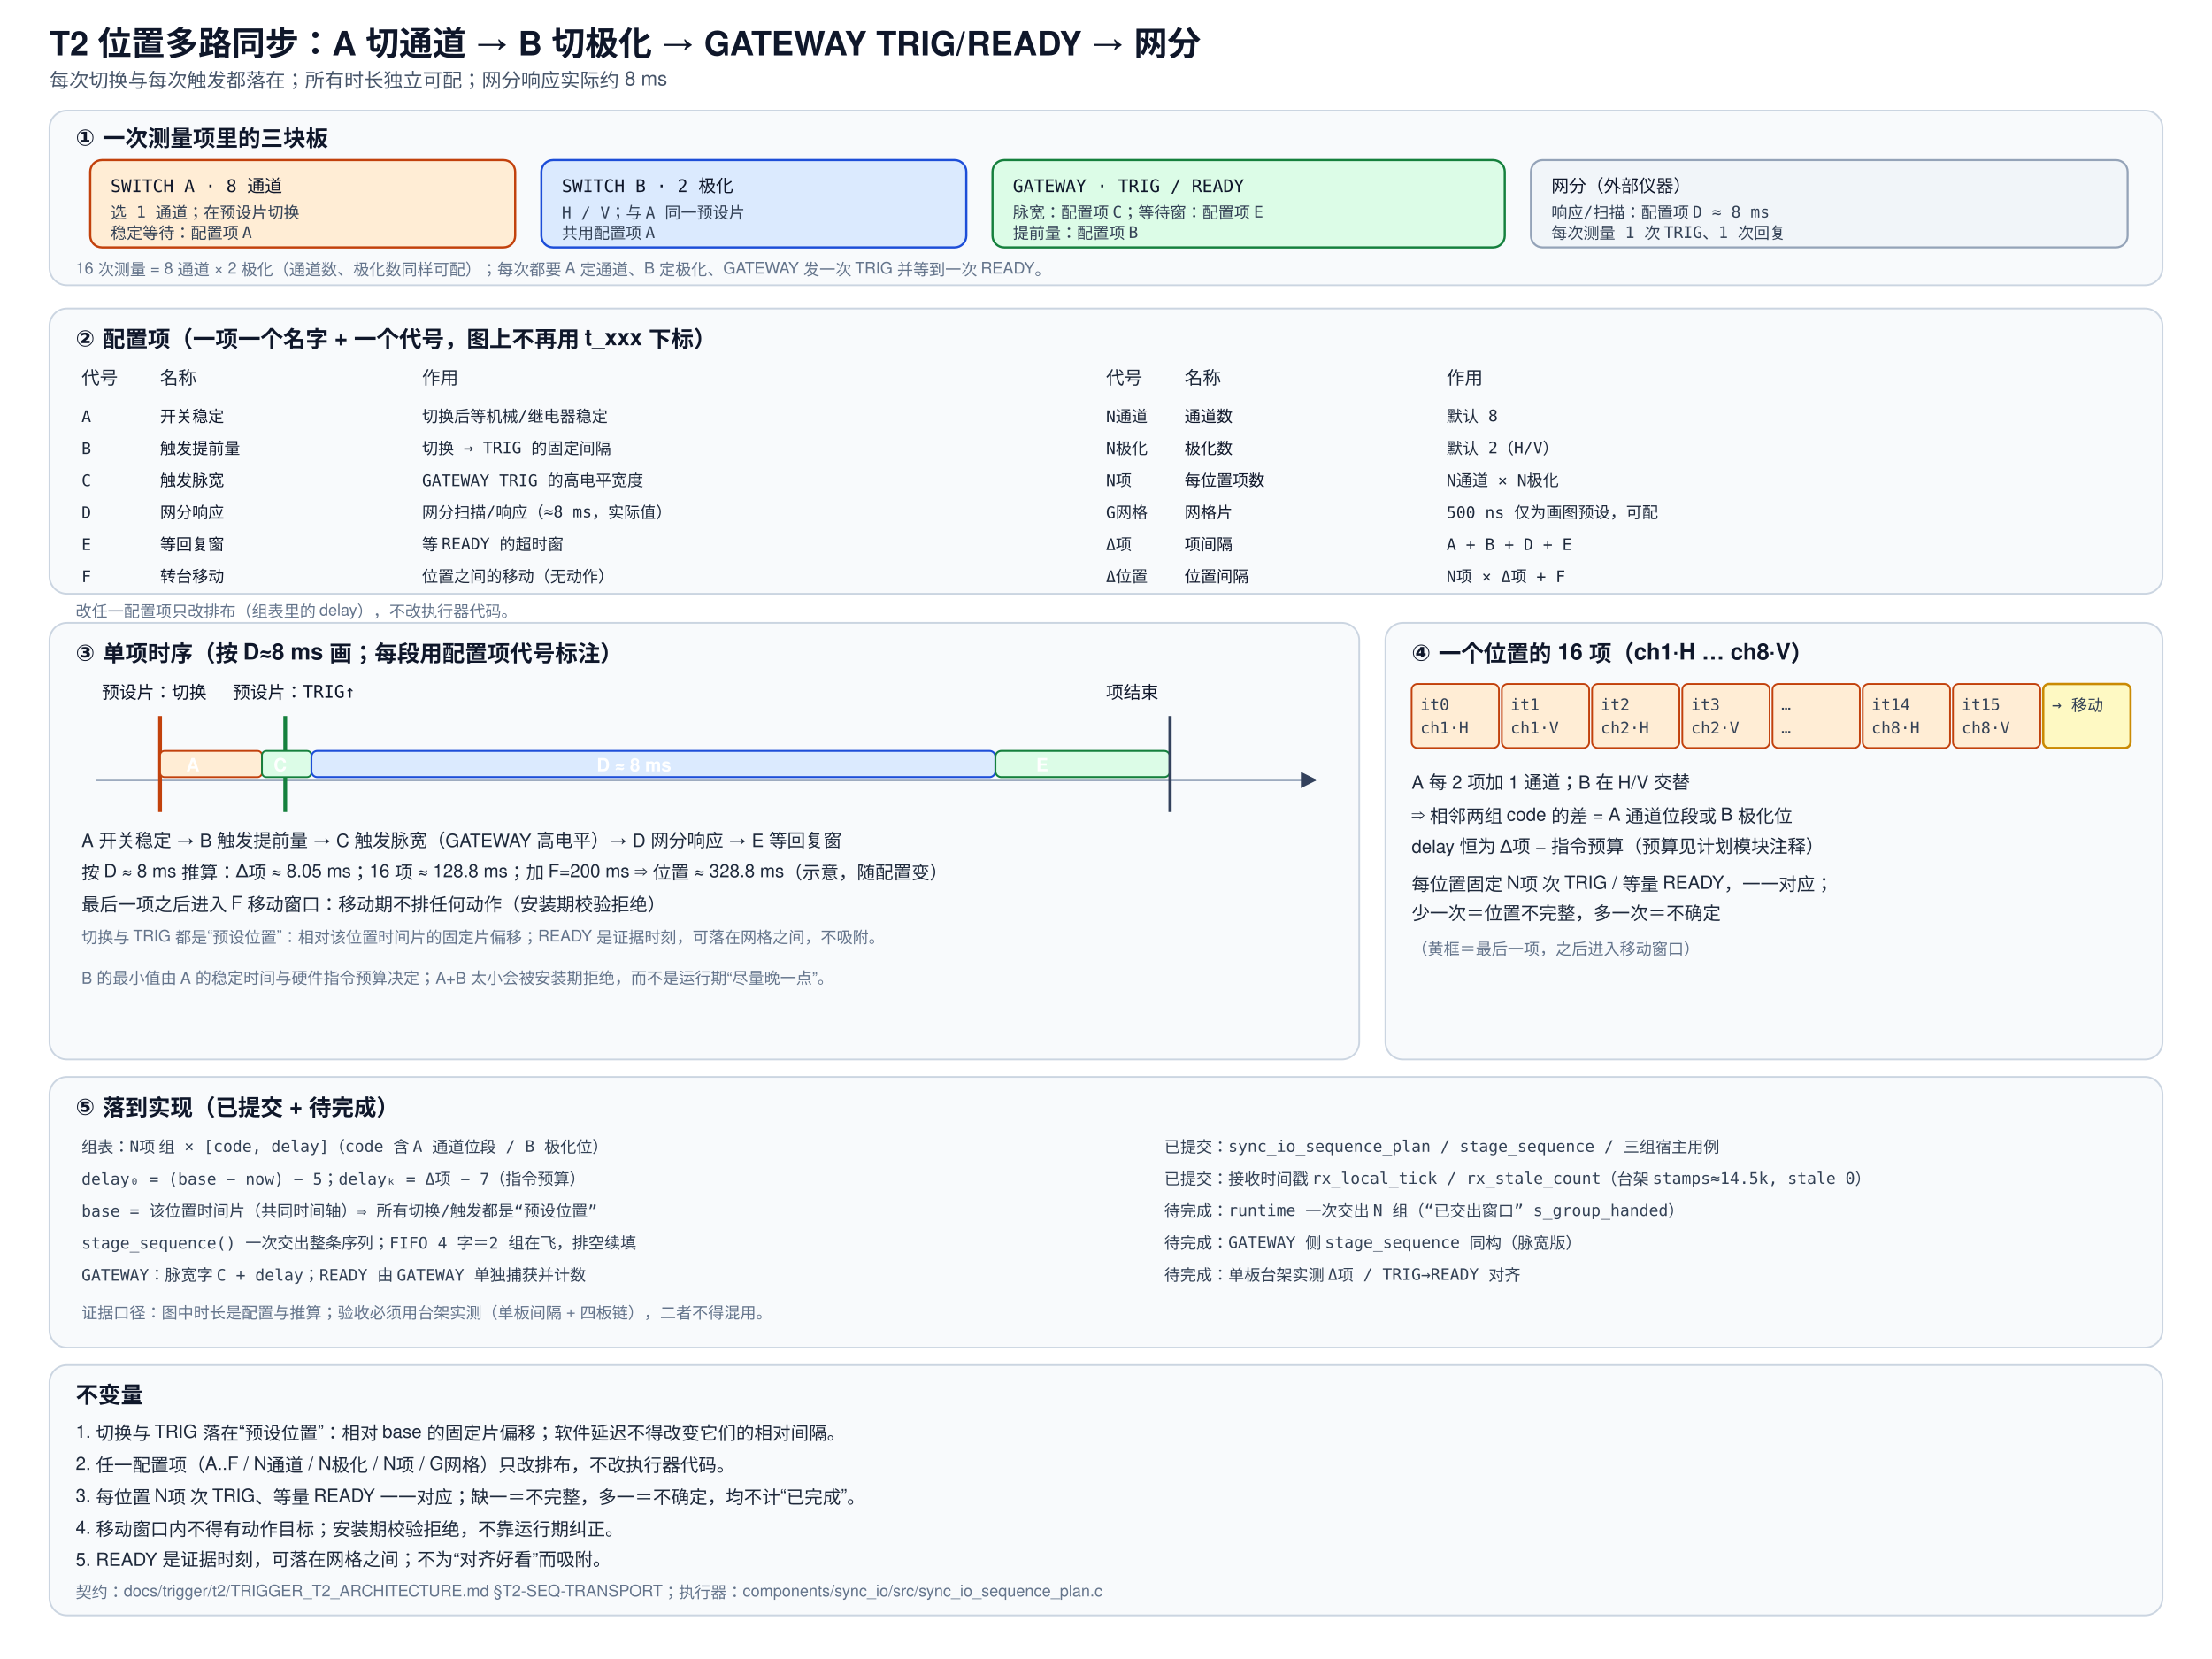
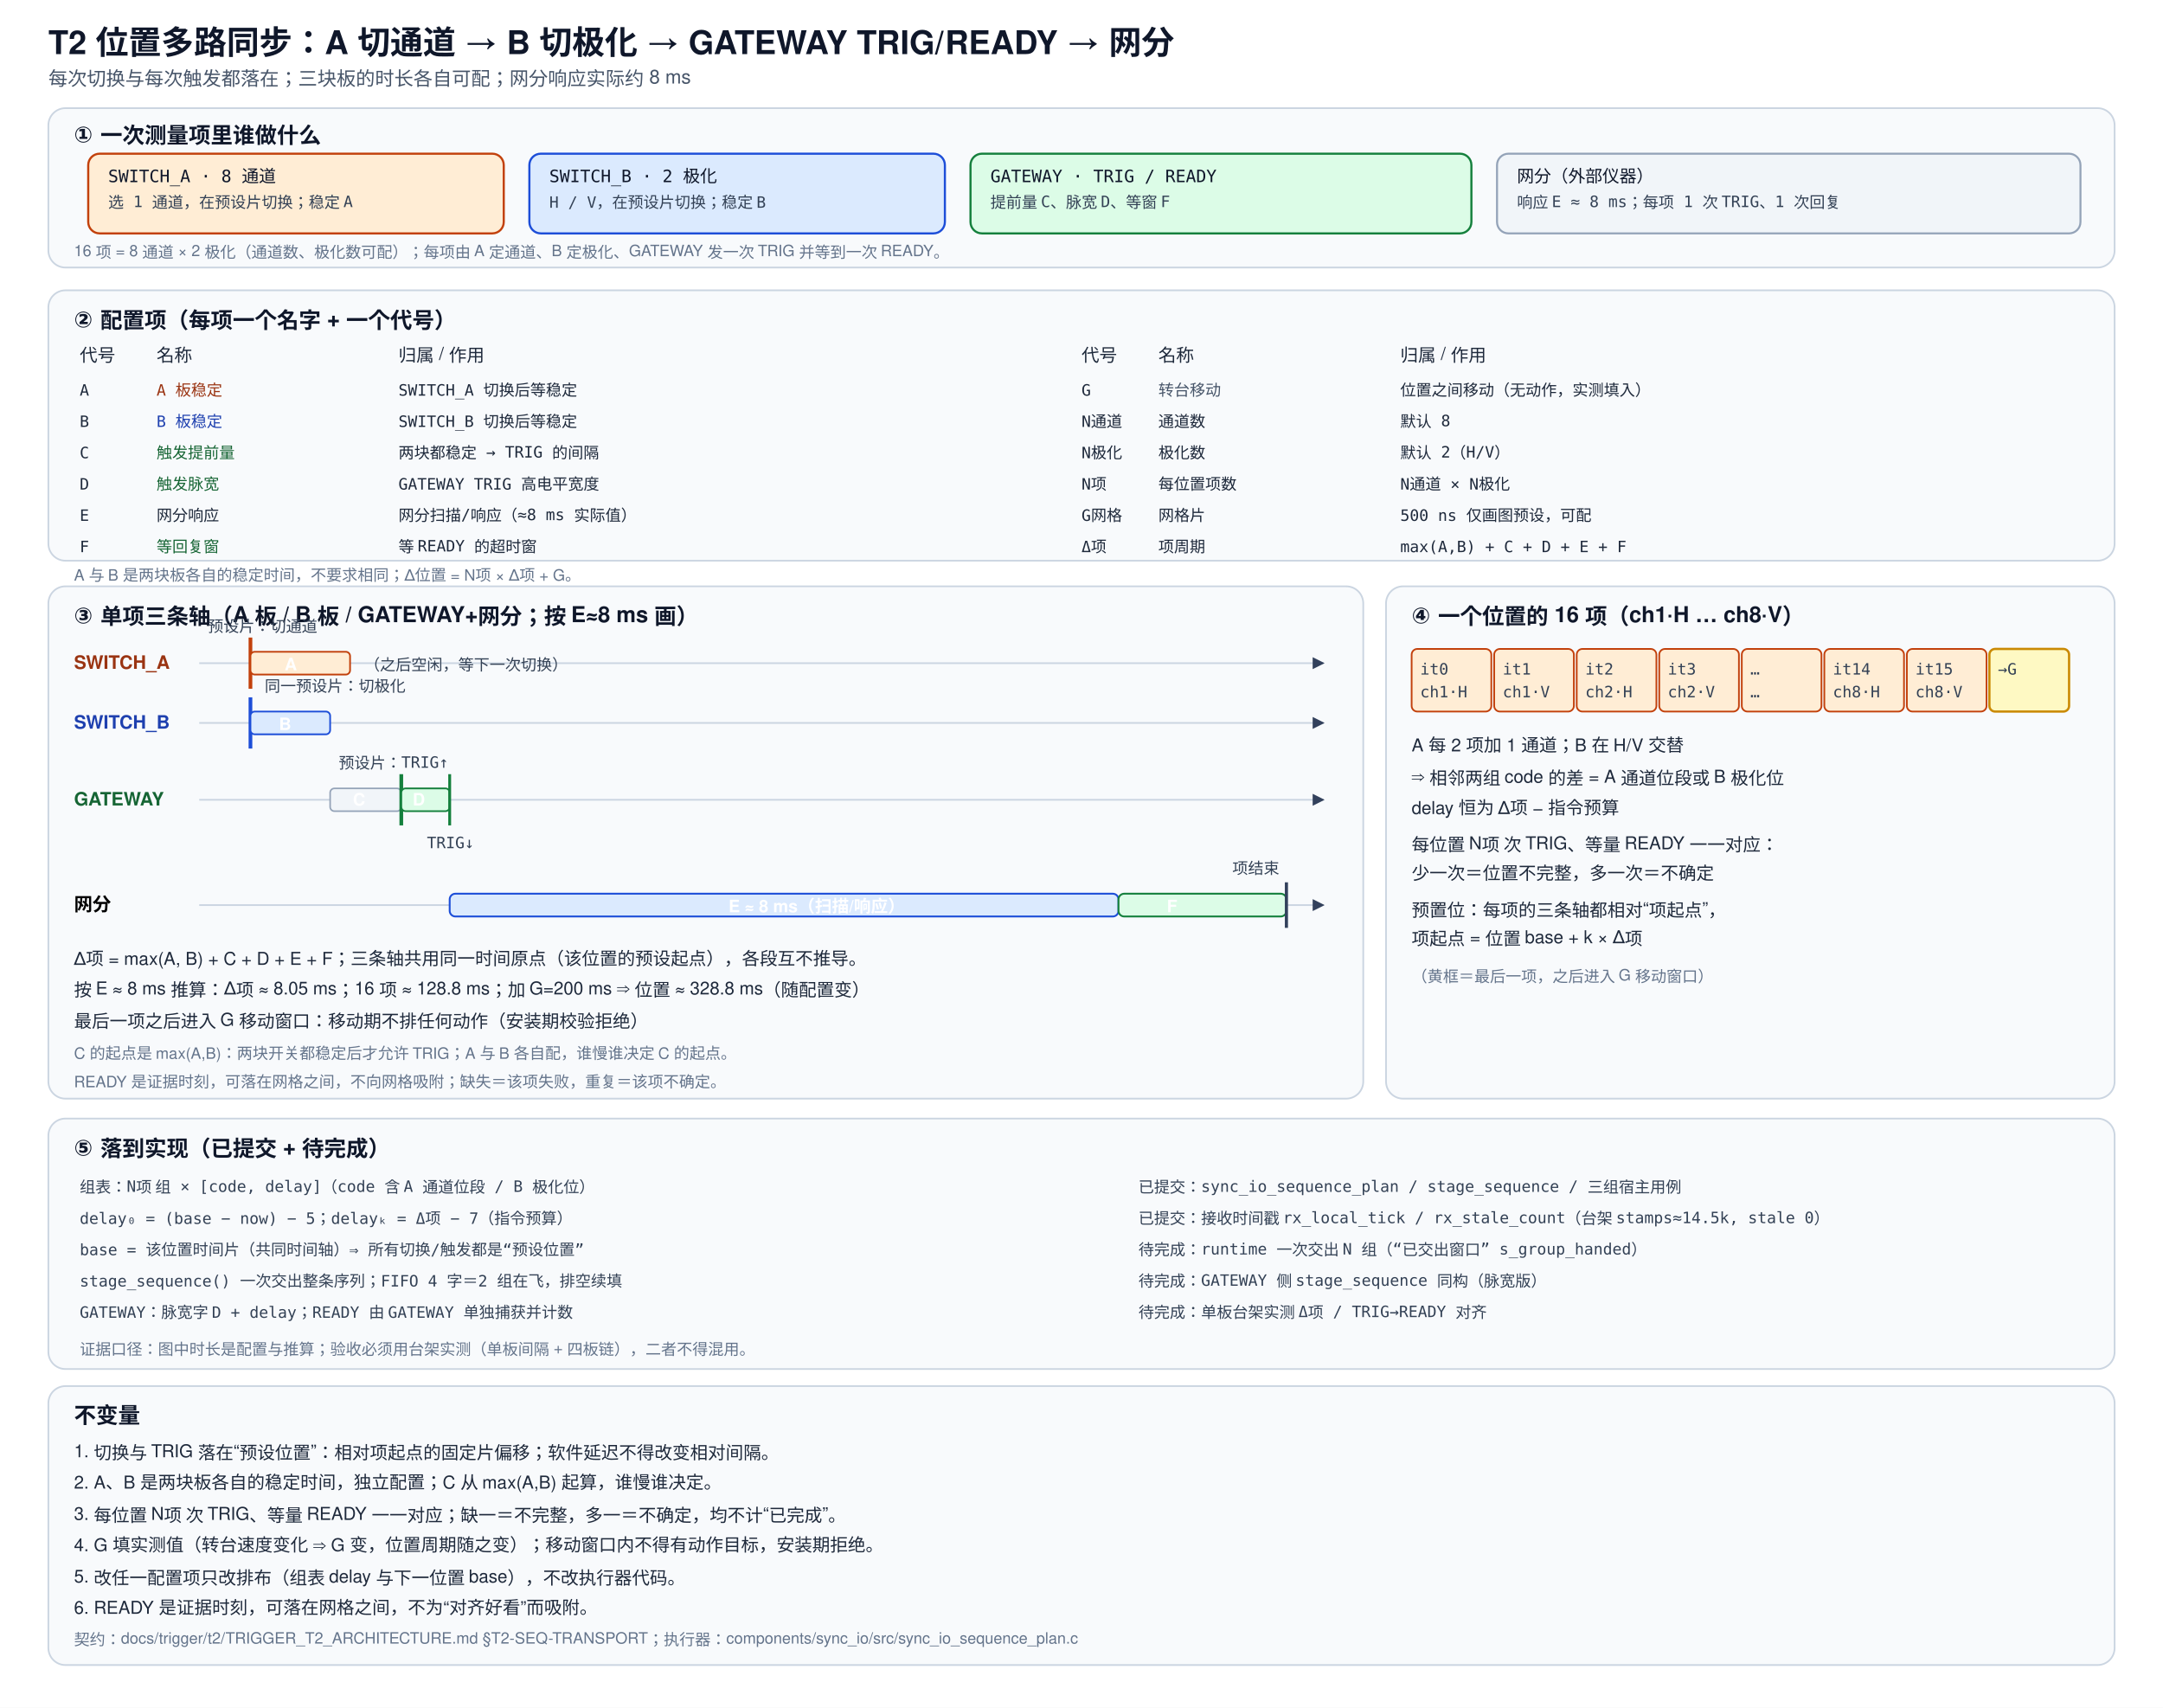
- <svg xmlns="http://www.w3.org/2000/svg" width="1520" height="1140" viewBox="0 0 1520 1140" font-family="Segoe UI, Helvetica, Arial, sans-serif">
+ <svg xmlns="http://www.w3.org/2000/svg" width="1520" height="1200" viewBox="0 0 1520 1200" font-family="Segoe UI, Helvetica, Arial, sans-serif">
  <defs>
    <marker id="a" viewBox="0 0 10 10" refX="9" refY="5" markerWidth="7" markerHeight="7" orient="auto-start-reverse">
      <path d="M0 0 L10 5 L0 10 z" fill="#33415c" />
    </marker>
    <style>
      .t  { font-size: 23px; font-weight: 600; fill: #0f172a; }
      .s  { font-size: 13.5px; fill: #475569; }
      .h  { font-size: 15.5px; font-weight: 600; fill: #0f172a; }
      .l  { font-size: 12.5px; fill: #1e293b; }
      .m  { font-family: Consolas, 'Cascadia Mono', monospace; font-size: 12px; fill: #0f172a; }
      .ms { font-family: Consolas, 'Cascadia Mono', monospace; font-size: 11px; fill: #334155; }
      .n  { font-size: 11px; fill: #64748b; }
      .band{ fill: #f8fafc; stroke: #cbd5e1; stroke-width: 1.2; rx: 12; }
-       .k  { font-size: 12.5px; font-weight: 600; fill: #ffffff; }
+       .k  { font-size: 12px; font-weight: 600; fill: #ffffff; }
      .code{ font-family: Consolas, 'Cascadia Mono', monospace; font-size: 11px; fill: #1e293b; }
+       .track{ font-size: 13px; font-weight: 600; }
    </style>
  </defs>
-   <rect width="1520" height="1140" fill="#ffffff" />
+   <rect width="1520" height="1200" fill="#ffffff" />
  <text class="t" x="34" y="38">T2 位置多路同步：A 切通道 → B 切极化 → GATEWAY TRIG/READY → 网分</text>
-   <text class="s" x="34" y="60">每次切换与每次触发都落在<strong>预设位置</strong>；所有时长独立可配；网分响应实际约 8 ms</text>
-   <rect class="band" x="34" y="76" width="1452" height="120" />
-   <text class="h" x="52" y="100">① 一次测量项里的三块板</text>
+   <text class="s" x="34" y="60">每次切换与每次触发都落在<strong>预设位置</strong>；三块板的时长各自可配；网分响应实际约 8 ms</text>
+   <rect class="band" x="34" y="76" width="1452" height="112" />
+   <text class="h" x="52" y="100">① 一次测量项里谁做什么</text>
  <g>
-     <rect x="62" y="110" width="292" height="60" fill="#ffedd5" stroke="#c2410c" stroke-width="1.5" rx="8" />
-     <text class="m" x="76" y="132" fill="#9a3412">SWITCH_A · 8 通道</text>
-     <text class="ms" x="76" y="150" fill="#9a3412">选 1 通道；在预设片切换</text>
-     <text class="ms" x="76" y="164" fill="#9a3412">稳定等待：配置项 A</text>
-     <rect x="372" y="110" width="292" height="60" fill="#dbeafe" stroke="#1d4ed8" stroke-width="1.5" rx="8" />
-     <text class="m" x="386" y="132" fill="#1e40af">SWITCH_B · 2 极化</text>
-     <text class="ms" x="386" y="150" fill="#1e40af">H / V；与 A 同一预设片</text>
-     <text class="ms" x="386" y="164" fill="#1e40af">共用配置项 A</text>
-     <rect x="682" y="110" width="352" height="60" fill="#dcfce7" stroke="#15803d" stroke-width="1.5" rx="8" />
-     <text class="m" x="696" y="132" fill="#166534">GATEWAY · TRIG / READY</text>
-     <text class="ms" x="696" y="150" fill="#166534">脉宽：配置项 C；等待窗：配置项 E</text>
-     <text class="ms" x="696" y="164" fill="#166534">提前量：配置项 B</text>
-     <rect x="1052" y="110" width="410" height="60" fill="#f1f5f9" stroke="#94a3b8" stroke-width="1.4" rx="8" />
-     <text class="m" x="1066" y="132" fill="#334155">网分（外部仪器）</text>
-     <text class="ms" x="1066" y="150">响应/扫描：配置项 D ≈ 8 ms</text>
-     <text class="ms" x="1066" y="164">每次测量 1 次 TRIG、1 次回复</text>
+     <rect x="62" y="108" width="292" height="56" fill="#ffedd5" stroke="#c2410c" stroke-width="1.5" rx="8" />
+     <text class="m" x="76" y="128" fill="#9a3412">SWITCH_A · 8 通道</text>
+     <text class="ms" x="76" y="146" fill="#9a3412">选 1 通道，在预设片切换；稳定 A</text>
+     <rect x="372" y="108" width="292" height="56" fill="#dbeafe" stroke="#1d4ed8" stroke-width="1.5" rx="8" />
+     <text class="m" x="386" y="128" fill="#1e40af">SWITCH_B · 2 极化</text>
+     <text class="ms" x="386" y="146" fill="#1e40af">H / V，在预设片切换；稳定 B</text>
+     <rect x="682" y="108" width="352" height="56" fill="#dcfce7" stroke="#15803d" stroke-width="1.5" rx="8" />
+     <text class="m" x="696" y="128" fill="#166534">GATEWAY · TRIG / READY</text>
+     <text class="ms" x="696" y="146" fill="#166534">提前量 C、脉宽 D、等窗 F</text>
+     <rect x="1052" y="108" width="410" height="56" fill="#f1f5f9" stroke="#94a3b8" stroke-width="1.4" rx="8" />
+     <text class="m" x="1066" y="128" fill="#334155">网分（外部仪器）</text>
+     <text class="ms" x="1066" y="146">响应 E ≈ 8 ms；每项 1 次 TRIG、1 次回复</text>
  </g>
-   <text class="n" x="52" y="188">16 次测量 = 8 通道 × 2 极化（通道数、极化数同样可配）；每次都要 A 定通道、B 定极化、GATEWAY 发一次 TRIG 并等到一次 READY。</text>
-   <rect class="band" x="34" y="212" width="1452" height="196" />
-   <text class="h" x="52" y="238">② 配置项（一项一个名字 + 一个代号，图上不再用 t_xxx 下标）</text>
+   <text class="n" x="52" y="180">16 项 = 8 通道 × 2 极化（通道数、极化数可配）；每项由 A 定通道、B 定极化、GATEWAY 发一次 TRIG 并等到一次 READY。</text>
+   <rect class="band" x="34" y="204" width="1452" height="190" />
+   <text class="h" x="52" y="230">② 配置项（每项一个名字 + 一个代号）</text>
  <g class="l">
-     <text x="56" y="264">代号</text>
-     <text x="110" y="264">名称</text>
-     <text x="290" y="264">作用</text>
-     <text x="760" y="264">代号</text>
-     <text x="814" y="264">名称</text>
-     <text x="994" y="264">作用</text>
+     <text x="56" y="254">代号</text>
+     <text x="110" y="254">名称</text>
+     <text x="280" y="254">归属 / 作用</text>
+     <text x="760" y="254">代号</text>
+     <text x="814" y="254">名称</text>
+     <text x="984" y="254">归属 / 作用</text>
  </g>
  <g class="code">
-     <text x="56" y="290">A</text>
-     <text x="110" y="290" fill="#0f172a">开关稳定</text>
-     <text x="290" y="290">切换后等机械/继电器稳定</text>
-     <text x="56" y="312">B</text>
-     <text x="110" y="312" fill="#0f172a">触发提前量</text>
-     <text x="290" y="312">切换 → TRIG 的固定间隔</text>
-     <text x="56" y="334">C</text>
-     <text x="110" y="334" fill="#0f172a">触发脉宽</text>
-     <text x="290" y="334">GATEWAY TRIG 的高电平宽度</text>
-     <text x="56" y="356">D</text>
-     <text x="110" y="356" fill="#0f172a">网分响应</text>
-     <text x="290" y="356">网分扫描/响应（≈8 ms，实际值）</text>
-     <text x="56" y="378">E</text>
-     <text x="110" y="378" fill="#0f172a">等回复窗</text>
-     <text x="290" y="378">等 READY 的超时窗</text>
-     <text x="56" y="400">F</text>
-     <text x="110" y="400" fill="#0f172a">转台移动</text>
-     <text x="290" y="400">位置之间的移动（无动作）</text>
-     <text x="760" y="290">N通道</text>
-     <text x="814" y="290" fill="#0f172a">通道数</text>
-     <text x="994" y="290">默认 8</text>
-     <text x="760" y="312">N极化</text>
-     <text x="814" y="312" fill="#0f172a">极化数</text>
-     <text x="994" y="312">默认 2（H/V）</text>
-     <text x="760" y="334">N项</text>
-     <text x="814" y="334" fill="#0f172a">每位置项数</text>
-     <text x="994" y="334">N通道 × N极化</text>
-     <text x="760" y="356">G网格</text>
-     <text x="814" y="356" fill="#0f172a">网格片</text>
-     <text x="994" y="356">500 ns 仅为画图预设，可配</text>
-     <text x="760" y="378">Δ项</text>
-     <text x="814" y="378" fill="#0f172a">项间隔</text>
-     <text x="994" y="378">A + B + D + E</text>
-     <text x="760" y="400">Δ位置</text>
-     <text x="814" y="400" fill="#0f172a">位置间隔</text>
-     <text x="994" y="400">N项 × Δ项 + F</text>
+     <text x="56" y="278">A</text>
+     <text x="110" y="278" fill="#9a3412">A 板稳定</text>
+     <text x="280" y="278">SWITCH_A 切换后等稳定</text>
+     <text x="56" y="300">B</text>
+     <text x="110" y="300" fill="#1e40af">B 板稳定</text>
+     <text x="280" y="300">SWITCH_B 切换后等稳定</text>
+     <text x="56" y="322">C</text>
+     <text x="110" y="322" fill="#166534">触发提前量</text>
+     <text x="280" y="322">两块都稳定 → TRIG 的间隔</text>
+     <text x="56" y="344">D</text>
+     <text x="110" y="344" fill="#166534">触发脉宽</text>
+     <text x="280" y="344">GATEWAY TRIG 高电平宽度</text>
+     <text x="56" y="366">E</text>
+     <text x="110" y="366">网分响应</text>
+     <text x="280" y="366">网分扫描/响应（≈8 ms 实际值）</text>
+     <text x="56" y="388">F</text>
+     <text x="110" y="388" fill="#166534">等回复窗</text>
+     <text x="280" y="388">等 READY 的超时窗</text>
+     <text x="56" y="386" />
+     <text x="760" y="278">G</text>
+     <text x="814" y="278" fill="#475569">转台移动</text>
+     <text x="984" y="278">位置之间移动（无动作，实测填入）</text>
+     <text x="760" y="300">N通道</text>
+     <text x="814" y="300">通道数</text>
+     <text x="984" y="300">默认 8</text>
+     <text x="760" y="322">N极化</text>
+     <text x="814" y="322">极化数</text>
+     <text x="984" y="322">默认 2（H/V）</text>
+     <text x="760" y="344">N项</text>
+     <text x="814" y="344">每位置项数</text>
+     <text x="984" y="344">N通道 × N极化</text>
+     <text x="760" y="366">G网格</text>
+     <text x="814" y="366">网格片</text>
+     <text x="984" y="366">500 ns 仅画图预设，可配</text>
+     <text x="760" y="388">Δ项</text>
+     <text x="814" y="388">项周期</text>
+     <text x="984" y="388">max(A,B) + C + D + E + F</text>
  </g>
-   <text class="n" x="52" y="424">改任一配置项只改排布（组表里的 delay），不改执行器代码。</text>
-   <rect class="band" x="34" y="428" width="900" height="300" />
-   <text class="h" x="52" y="454">③ 单项时序（按 D≈8 ms 画；每段用配置项代号标注）</text>
-   <line x1="66" y1="536" x2="904" y2="536" stroke="#94a3b8" stroke-width="1.6" marker-end="url(#a)" />
-   <line x1="110" y1="492" x2="110" y2="558" stroke="#c2410c" stroke-width="2.6" />
-   <text class="m" x="70" y="480" fill="#9a3412">预设片：切换</text>
-   <rect x="110" y="516" width="70" height="18" fill="#ffedd5" stroke="#c2410c" stroke-width="1.2" rx="3" />
-   <text class="k" x="128" y="530" fill="#9a3412">A</text>
-   <line x1="196" y1="492" x2="196" y2="558" stroke="#15803d" stroke-width="2.6" />
-   <text class="m" x="160" y="480" fill="#166534">预设片：TRIG↑</text>
-   <rect x="180" y="516" width="34" height="18" fill="#dcfce7" stroke="#15803d" stroke-width="1.2" rx="3" />
-   <text class="k" x="188" y="530" fill="#166534">C</text>
-   <rect x="214" y="516" width="470" height="18" fill="#dbeafe" stroke="#1d4ed8" stroke-width="1.3" rx="4" />
-   <text class="k" x="410" y="530" fill="#1e40af">D ≈ 8 ms</text>
-   <rect x="684" y="516" width="120" height="18" fill="#dcfce7" stroke="#15803d" stroke-width="1.3" rx="4" />
-   <text class="k" x="712" y="530" fill="#166534">E</text>
-   <line x1="804" y1="492" x2="804" y2="558" stroke="#33415c" stroke-width="2.2" />
-   <text class="m" x="760" y="480">项结束</text>
+   <text class="n" x="52" y="408">A 与 B 是两块板各自的稳定时间，不要求相同；Δ位置 = N项 × Δ项 + G。</text>
+   <rect class="band" x="34" y="412" width="924" height="360" />
+   <text class="h" x="52" y="438">③ 单项三条轴（A 板 / B 板 / GATEWAY+网分；按 E≈8 ms 画）</text>
+   <text class="track" x="52" y="470" fill="#9a3412">SWITCH_A</text>
+   <line x1="140" y1="466" x2="930" y2="466" stroke="#cbd5e1" stroke-width="1.2" marker-end="url(#a)" />
+   <line x1="176" y1="448" x2="176" y2="484" stroke="#c2410c" stroke-width="2.6" />
+   <text class="ms" x="146" y="444" fill="#9a3412">预设片：切通道</text>
+   <rect x="176" y="458" width="70" height="16" fill="#ffedd5" stroke="#c2410c" stroke-width="1.2" rx="3" />
+   <text class="k" x="200" y="471" fill="#9a3412">A</text>
+   <text class="ms" x="256" y="471" fill="#64748b">（之后空闲，等下一次切换）</text>
+   <text class="track" x="52" y="512" fill="#1e40af">SWITCH_B</text>
+   <line x1="140" y1="508" x2="930" y2="508" stroke="#cbd5e1" stroke-width="1.2" marker-end="url(#a)" />
+   <line x1="176" y1="490" x2="176" y2="526" stroke="#1d4ed8" stroke-width="2.6" />
+   <text class="ms" x="186" y="486" fill="#1e40af">同一预设片：切极化</text>
+   <rect x="176" y="500" width="56" height="16" fill="#dbeafe" stroke="#1d4ed8" stroke-width="1.2" rx="3" />
+   <text class="k" x="196" y="513" fill="#1e40af">B</text>
+   <text class="track" x="52" y="566" fill="#166534">GATEWAY</text>
+   <line x1="140" y1="562" x2="930" y2="562" stroke="#cbd5e1" stroke-width="1.2" marker-end="url(#a)" />
+   <rect x="232" y="554" width="50" height="16" fill="#f1f5f9" stroke="#94a3b8" stroke-width="1.1" rx="3" />
+   <text class="k" x="248" y="566" fill="#475569">C</text>
+   <line x1="282" y1="544" x2="282" y2="580" stroke="#15803d" stroke-width="2.6" />
+   <text class="ms" x="238" y="540" fill="#166534">预设片：TRIG↑</text>
+   <rect x="282" y="554" width="34" height="16" fill="#dcfce7" stroke="#15803d" stroke-width="1.2" rx="3" />
+   <text class="k" x="290" y="566" fill="#166534">D</text>
+   <line x1="316" y1="544" x2="316" y2="580" stroke="#15803d" stroke-width="2.0" />
+   <text class="ms" x="300" y="596" fill="#166534">TRIG↓</text>
+   <text class="track" x="52" y="640">网分</text>
+   <line x1="140" y1="636" x2="930" y2="636" stroke="#cbd5e1" stroke-width="1.2" marker-end="url(#a)" />
+   <rect x="316" y="628" width="470" height="16" fill="#dbeafe" stroke="#1d4ed8" stroke-width="1.3" rx="4" />
+   <text class="k" x="512" y="641" fill="#1e40af">E ≈ 8 ms（扫描/响应）</text>
+   <rect x="786" y="628" width="118" height="16" fill="#dcfce7" stroke="#15803d" stroke-width="1.3" rx="4" />
+   <text class="k" x="820" y="641" fill="#166534">F</text>
+   <line x1="904" y1="620" x2="904" y2="652" stroke="#33415c" stroke-width="2.2" />
+   <text class="ms" x="866" y="614">项结束</text>
  <g class="l">
-     <text x="56" y="582">A 开关稳定 → B 触发提前量 → C 触发脉宽（GATEWAY 高电平）→ D 网分响应 → E 等回复窗</text>
-     <text x="56" y="604">按 D ≈ 8 ms 推算：Δ项 ≈ 8.05 ms；16 项 ≈ 128.8 ms；加 F=200 ms ⇒ 位置 ≈ 328.8 ms（示意，随配置变）</text>
-     <text x="56" y="626">最后一项之后进入 F 移动窗口：移动期不排任何动作（安装期校验拒绝）</text>
-     <text x="56" y="648" class="n">切换与 TRIG 都是“预设位置”：相对该位置时间片的固定片偏移；READY 是证据时刻，可落在网格之间，不吸附。</text>
-     <text x="56" y="676" class="n">B 的最小值由 A 的稳定时间与硬件指令预算决定；A+B 太小会被安装期拒绝，而不是运行期“尽量晚一点”。</text>
+     <text x="52" y="678">Δ项 = max(A, B) + C + D + E + F；三条轴共用同一时间原点（该位置的预设起点），各段互不推导。</text>
+     <text x="52" y="700">按 E ≈ 8 ms 推算：Δ项 ≈ 8.05 ms；16 项 ≈ 128.8 ms；加 G=200 ms ⇒ 位置 ≈ 328.8 ms（随配置变）</text>
+     <text x="52" y="722">最后一项之后进入 G 移动窗口：移动期不排任何动作（安装期校验拒绝）</text>
+     <text x="52" y="744" class="n">C 的起点是 max(A,B)：两块开关都稳定后才允许 TRIG；A 与 B 各自配，谁慢谁决定 C 的起点。</text>
+     <text x="52" y="764" class="n">READY 是证据时刻，可落在网格之间，不向网格吸附；缺失＝该项失败，重复＝该项不确定。</text>
  </g>
-   <rect class="band" x="952" y="428" width="534" height="300" />
-   <text class="h" x="970" y="454">④ 一个位置的 16 项（ch1·H … ch8·V）</text>
+   <rect class="band" x="974" y="412" width="512" height="360" />
+   <text class="h" x="992" y="438">④ 一个位置的 16 项（ch1·H … ch8·V）</text>
  <g>
-     <rect x="970" y="470" width="60" height="44" fill="#ffedd5" stroke="#c2410c" stroke-width="1.2" rx="4" />
-     <rect x="1032" y="470" width="60" height="44" fill="#ffedd5" stroke="#c2410c" stroke-width="1.2" rx="4" />
-     <rect x="1094" y="470" width="60" height="44" fill="#ffedd5" stroke="#c2410c" stroke-width="1.2" rx="4" />
-     <rect x="1156" y="470" width="60" height="44" fill="#ffedd5" stroke="#c2410c" stroke-width="1.2" rx="4" />
-     <rect x="1218" y="470" width="60" height="44" fill="#ffedd5" stroke="#c2410c" stroke-width="1.2" rx="4" />
-     <rect x="1280" y="470" width="60" height="44" fill="#ffedd5" stroke="#c2410c" stroke-width="1.2" rx="4" />
-     <rect x="1342" y="470" width="60" height="44" fill="#ffedd5" stroke="#c2410c" stroke-width="1.2" rx="4" />
-     <rect x="1404" y="470" width="60" height="44" fill="#fef9c3" stroke="#ca8a04" stroke-width="1.6" rx="4" />
+     <rect x="992" y="456" width="56" height="44" fill="#ffedd5" stroke="#c2410c" stroke-width="1.2" rx="4" />
+     <rect x="1050" y="456" width="56" height="44" fill="#ffedd5" stroke="#c2410c" stroke-width="1.2" rx="4" />
+     <rect x="1108" y="456" width="56" height="44" fill="#ffedd5" stroke="#c2410c" stroke-width="1.2" rx="4" />
+     <rect x="1166" y="456" width="56" height="44" fill="#ffedd5" stroke="#c2410c" stroke-width="1.2" rx="4" />
+     <rect x="1224" y="456" width="56" height="44" fill="#ffedd5" stroke="#c2410c" stroke-width="1.2" rx="4" />
+     <rect x="1282" y="456" width="56" height="44" fill="#ffedd5" stroke="#c2410c" stroke-width="1.2" rx="4" />
+     <rect x="1340" y="456" width="56" height="44" fill="#ffedd5" stroke="#c2410c" stroke-width="1.2" rx="4" />
+     <rect x="1398" y="456" width="56" height="44" fill="#fef9c3" stroke="#ca8a04" stroke-width="1.6" rx="4" />
  </g>
  <g class="ms">
-     <text x="976" y="488">it0</text>
-     <text x="976" y="504">ch1·H</text>
-     <text x="1038" y="488">it1</text>
-     <text x="1038" y="504">ch1·V</text>
-     <text x="1100" y="488">it2</text>
-     <text x="1100" y="504">ch2·H</text>
-     <text x="1162" y="488">it3</text>
-     <text x="1162" y="504">ch2·V</text>
-     <text x="1224" y="488">…</text>
-     <text x="1224" y="504">…</text>
-     <text x="1286" y="488">it14</text>
-     <text x="1286" y="504">ch8·H</text>
-     <text x="1348" y="488">it15</text>
-     <text x="1348" y="504">ch8·V</text>
-     <text x="1410" y="488">→ 移动</text>
+     <text x="998" y="474">it0</text>
+     <text x="998" y="490">ch1·H</text>
+     <text x="1056" y="474">it1</text>
+     <text x="1056" y="490">ch1·V</text>
+     <text x="1114" y="474">it2</text>
+     <text x="1114" y="490">ch2·H</text>
+     <text x="1172" y="474">it3</text>
+     <text x="1172" y="490">ch2·V</text>
+     <text x="1230" y="474">…</text>
+     <text x="1230" y="490">…</text>
+     <text x="1288" y="474">it14</text>
+     <text x="1288" y="490">ch8·H</text>
+     <text x="1346" y="474">it15</text>
+     <text x="1346" y="490">ch8·V</text>
+     <text x="1404" y="474">→G</text>
  </g>
  <g class="l">
-     <text x="970" y="542">A 每 2 项加 1 通道；B 在 H/V 交替</text>
-     <text x="970" y="564">⇒ 相邻两组 code 的差 = A 通道位段或 B 极化位</text>
-     <text x="970" y="586">delay 恒为 Δ项 − 指令预算（预算见计划模块注释）</text>
-     <text x="970" y="612">每位置固定 N项 次 TRIG / 等量 READY，一一对应；</text>
-     <text x="970" y="632">少一次＝位置不完整，多一次＝不确定</text>
-     <text x="970" y="656" class="n">（黄框＝最后一项，之后进入移动窗口）</text>
+     <text x="992" y="528">A 每 2 项加 1 通道；B 在 H/V 交替</text>
+     <text x="992" y="550">⇒ 相邻两组 code 的差 = A 通道位段或 B 极化位</text>
+     <text x="992" y="572">delay 恒为 Δ项 − 指令预算</text>
+     <text x="992" y="598">每位置 N项 次 TRIG、等量 READY 一一对应：</text>
+     <text x="992" y="618">少一次＝位置不完整，多一次＝不确定</text>
+     <text x="992" y="644">预置位：每项的三条轴都相对“项起点”，</text>
+     <text x="992" y="664">项起点 = 位置 base + k × Δ项</text>
+     <text x="992" y="690" class="n">（黄框＝最后一项，之后进入 G 移动窗口）</text>
  </g>
-   <rect class="band" x="34" y="740" width="1452" height="186" />
-   <text class="h" x="52" y="766">⑤ 落到实现（已提交 + 待完成）</text>
+   <rect class="band" x="34" y="786" width="1452" height="176" />
+   <text class="h" x="52" y="812">⑤ 落到实现（已提交 + 待完成）</text>
  <g class="ms">
-     <text x="56" y="792">组表：N项 组 × [code, delay]（code 含 A 通道位段 / B 极化位）</text>
-     <text x="56" y="814">delay₀ = (base − now) − 5；delayₖ = Δ项 − 7（指令预算）</text>
-     <text x="56" y="836">base = 该位置时间片（共同时间轴）⇒ 所有切换/触发都是“预设位置”</text>
-     <text x="56" y="858">stage_sequence() 一次交出整条序列；FIFO 4 字＝2 组在飞，排空续填</text>
-     <text x="56" y="880">GATEWAY：脉宽字 C + delay；READY 由 GATEWAY 单独捕获并计数</text>
+     <text x="56" y="838">组表：N项 组 × [code, delay]（code 含 A 通道位段 / B 极化位）</text>
+     <text x="56" y="860">delay₀ = (base − now) − 5；delayₖ = Δ项 − 7（指令预算）</text>
+     <text x="56" y="882">base = 该位置时间片（共同时间轴）⇒ 所有切换/触发都是“预设位置”</text>
+     <text x="56" y="904">stage_sequence() 一次交出整条序列；FIFO 4 字＝2 组在飞，排空续填</text>
+     <text x="56" y="926">GATEWAY：脉宽字 D + delay；READY 由 GATEWAY 单独捕获并计数</text>
  </g>
  <g class="ms">
-     <text x="800" y="792">已提交：sync_io_sequence_plan / stage_sequence / 三组宿主用例</text>
-     <text x="800" y="814">已提交：接收时间戳 rx_local_tick / rx_stale_count（台架 stamps≈14.5k, stale 0）</text>
-     <text x="800" y="836">待完成：runtime 一次交出 N 组（“已交出窗口” s_group_handed）</text>
-     <text x="800" y="858">待完成：GATEWAY 侧 stage_sequence 同构（脉宽版）</text>
-     <text x="800" y="880">待完成：单板台架实测 Δ项 / TRIG→READY 对齐</text>
+     <text x="800" y="838">已提交：sync_io_sequence_plan / stage_sequence / 三组宿主用例</text>
+     <text x="800" y="860">已提交：接收时间戳 rx_local_tick / rx_stale_count（台架 stamps≈14.5k, stale 0）</text>
+     <text x="800" y="882">待完成：runtime 一次交出 N 组（“已交出窗口” s_group_handed）</text>
+     <text x="800" y="904">待完成：GATEWAY 侧 stage_sequence 同构（脉宽版）</text>
+     <text x="800" y="926">待完成：单板台架实测 Δ项 / TRIG→READY 对齐</text>
  </g>
-   <text class="n" x="56" y="906">证据口径：图中时长是配置与推算；验收必须用台架实测（单板间隔 + 四板链），二者不得混用。</text>
-   <rect class="band" x="34" y="938" width="1452" height="172" />
-   <text class="h" x="52" y="964">不变量</text>
+   <text class="n" x="56" y="952">证据口径：图中时长是配置与推算；验收必须用台架实测（单板间隔 + 四板链），二者不得混用。</text>
+   <rect class="band" x="34" y="974" width="1452" height="196" />
+   <text class="h" x="52" y="1000">不变量</text>
  <g class="l">
-     <text x="52" y="988">1. 切换与 TRIG 落在“预设位置”：相对 base 的固定片偏移；软件延迟不得改变它们的相对间隔。</text>
-     <text x="52" y="1010">2. 任一配置项（A..F / N通道 / N极化 / N项 / G网格）只改排布，不改执行器代码。</text>
-     <text x="52" y="1032">3. 每位置 N项 次 TRIG、等量 READY 一一对应；缺一＝不完整，多一＝不确定，均不计“已完成”。</text>
-     <text x="52" y="1054">4. 移动窗口内不得有动作目标；安装期校验拒绝，不靠运行期纠正。</text>
-     <text x="52" y="1076">5. READY 是证据时刻，可落在网格之间；不为“对齐好看”而吸附。</text>
-     <text x="52" y="1098" class="n">契约：docs/trigger/t2/TRIGGER_T2_ARCHITECTURE.md §T2-SEQ-TRANSPORT；执行器：components/sync_io/src/sync_io_sequence_plan.c</text>
+     <text x="52" y="1024">1. 切换与 TRIG 落在“预设位置”：相对项起点的固定片偏移；软件延迟不得改变相对间隔。</text>
+     <text x="52" y="1046">2. A、B 是两块板各自的稳定时间，独立配置；C 从 max(A,B) 起算，谁慢谁决定。</text>
+     <text x="52" y="1068">3. 每位置 N项 次 TRIG、等量 READY 一一对应；缺一＝不完整，多一＝不确定，均不计“已完成”。</text>
+     <text x="52" y="1090">4. G 填实测值（转台速度变化 ⇒ G 变，位置周期随之变）；移动窗口内不得有动作目标，安装期拒绝。</text>
+     <text x="52" y="1112">5. 改任一配置项只改排布（组表 delay 与下一位置 base），不改执行器代码。</text>
+     <text x="52" y="1134">6. READY 是证据时刻，可落在网格之间，不为“对齐好看”而吸附。</text>
+     <text x="52" y="1156" class="n">契约：docs/trigger/t2/TRIGGER_T2_ARCHITECTURE.md §T2-SEQ-TRANSPORT；执行器：components/sync_io/src/sync_io_sequence_plan.c</text>
  </g>
</svg>
